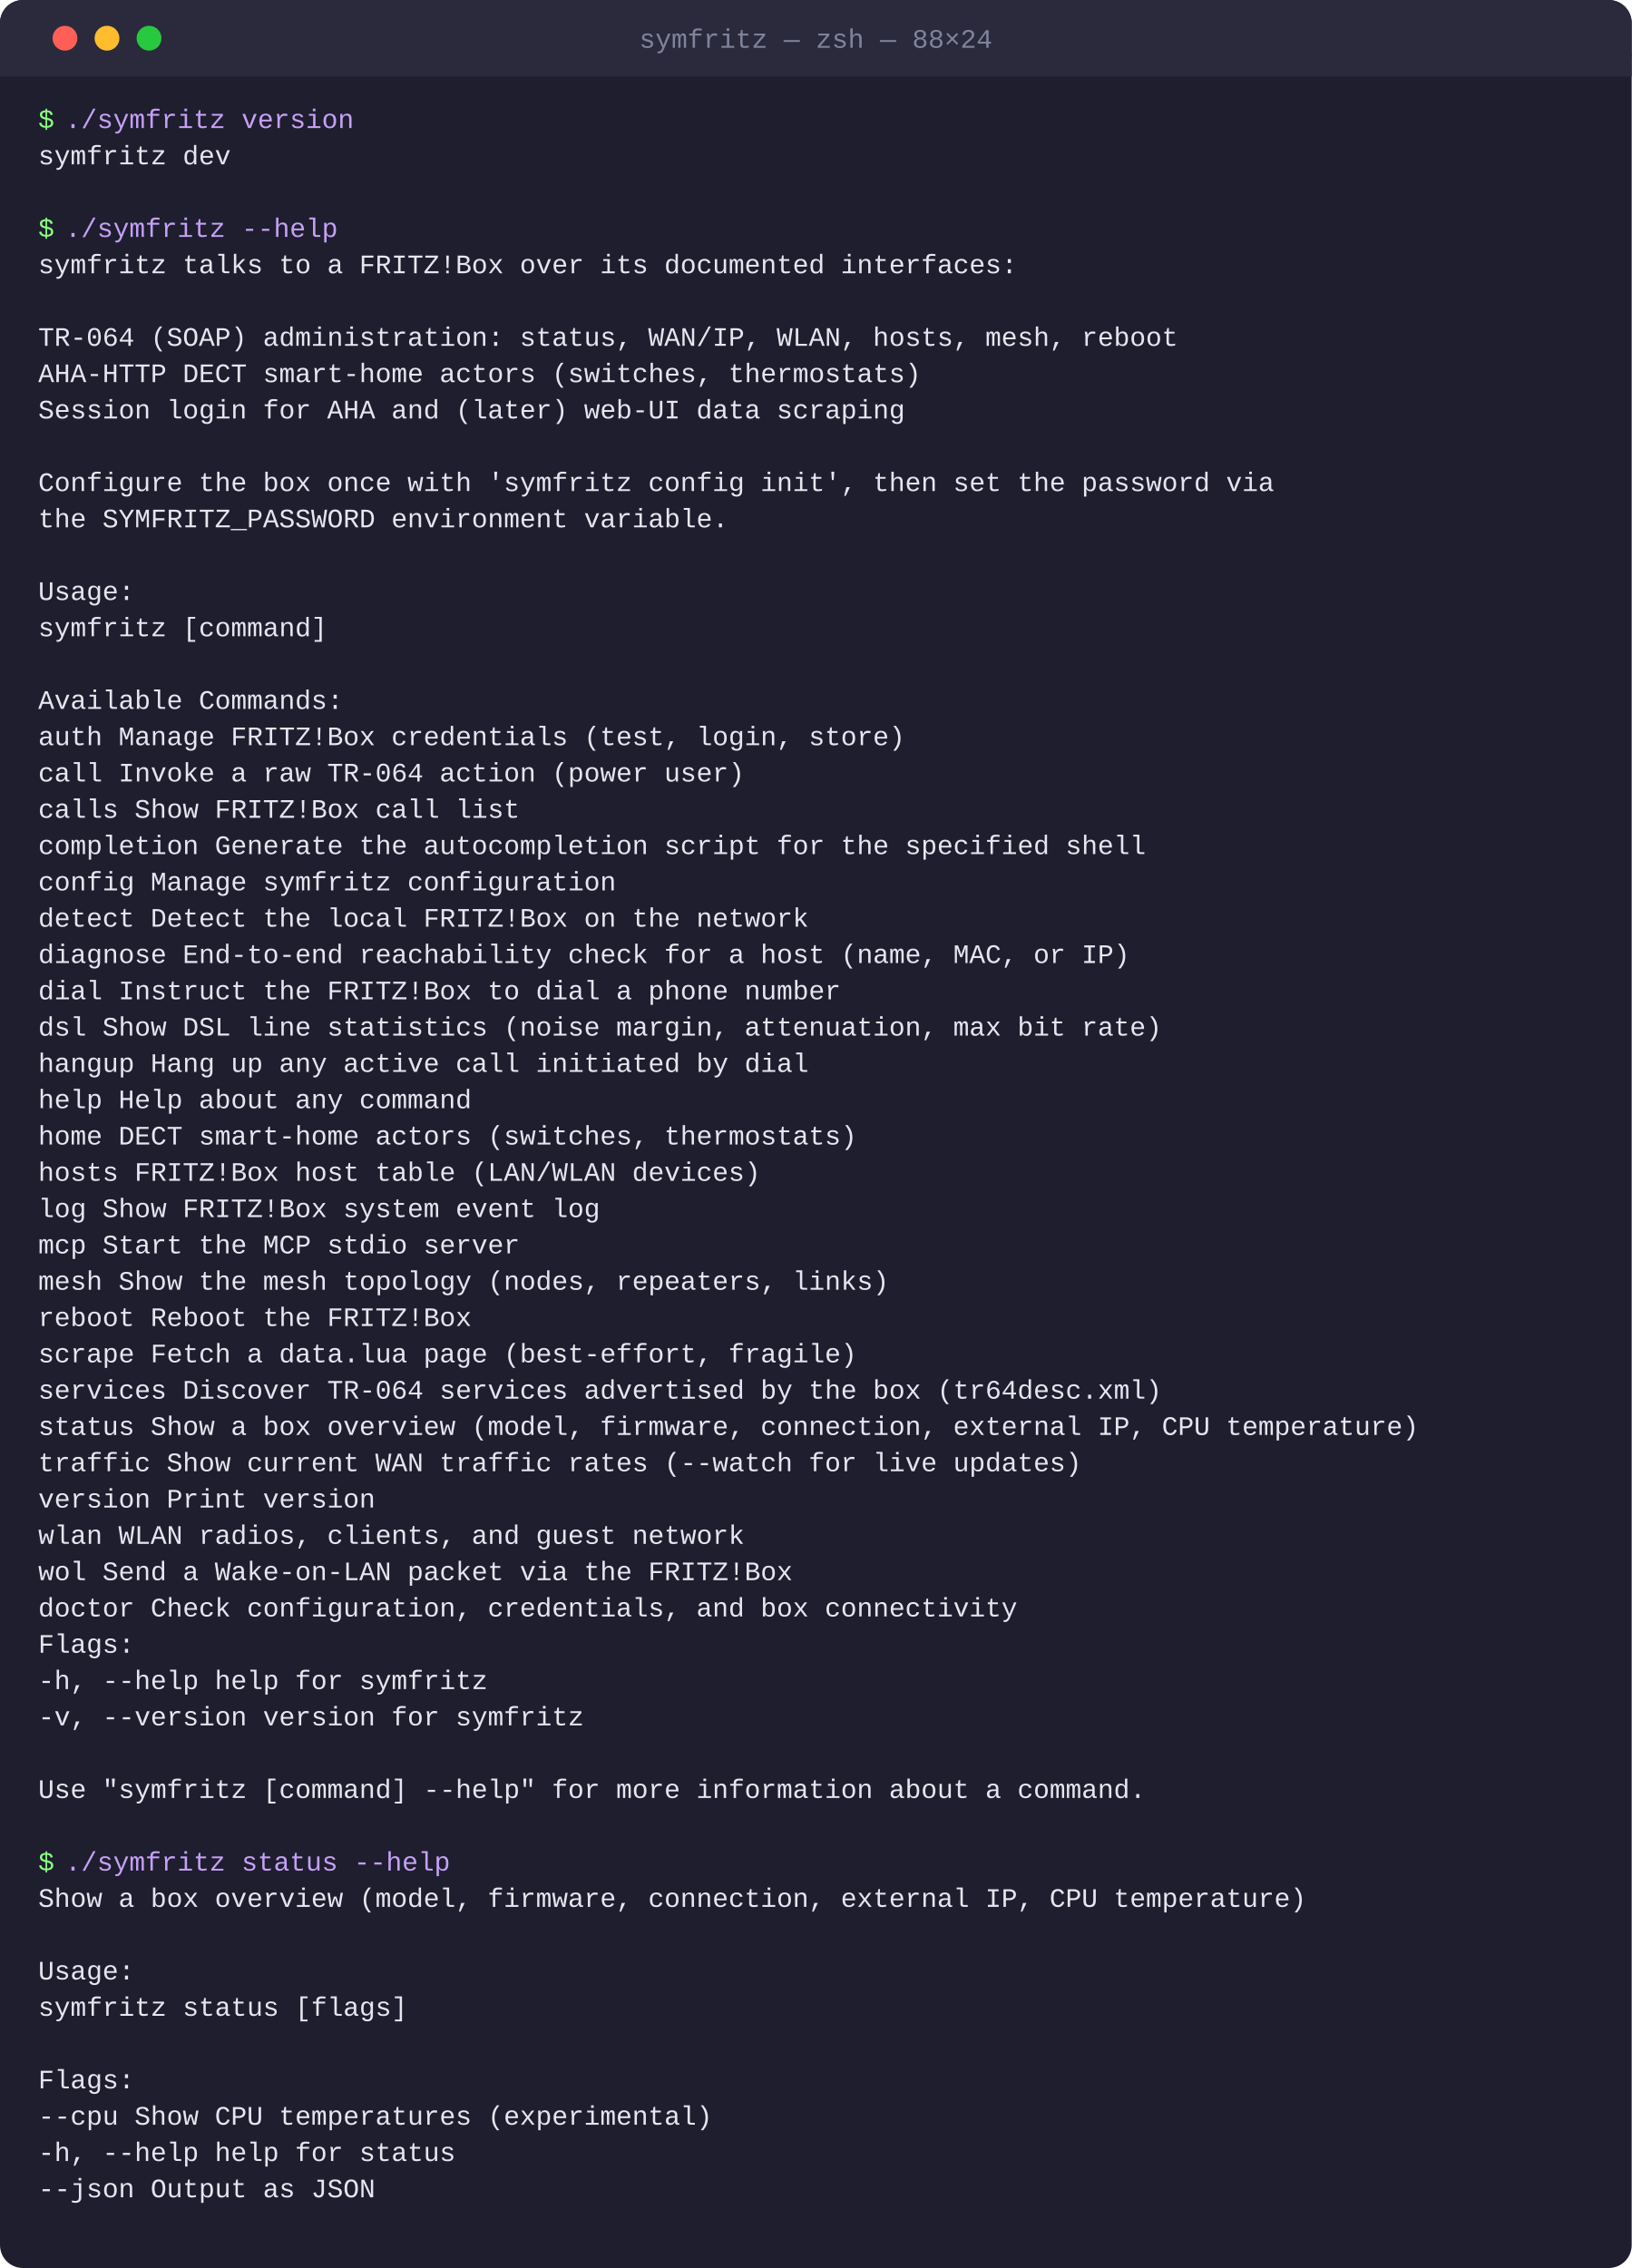
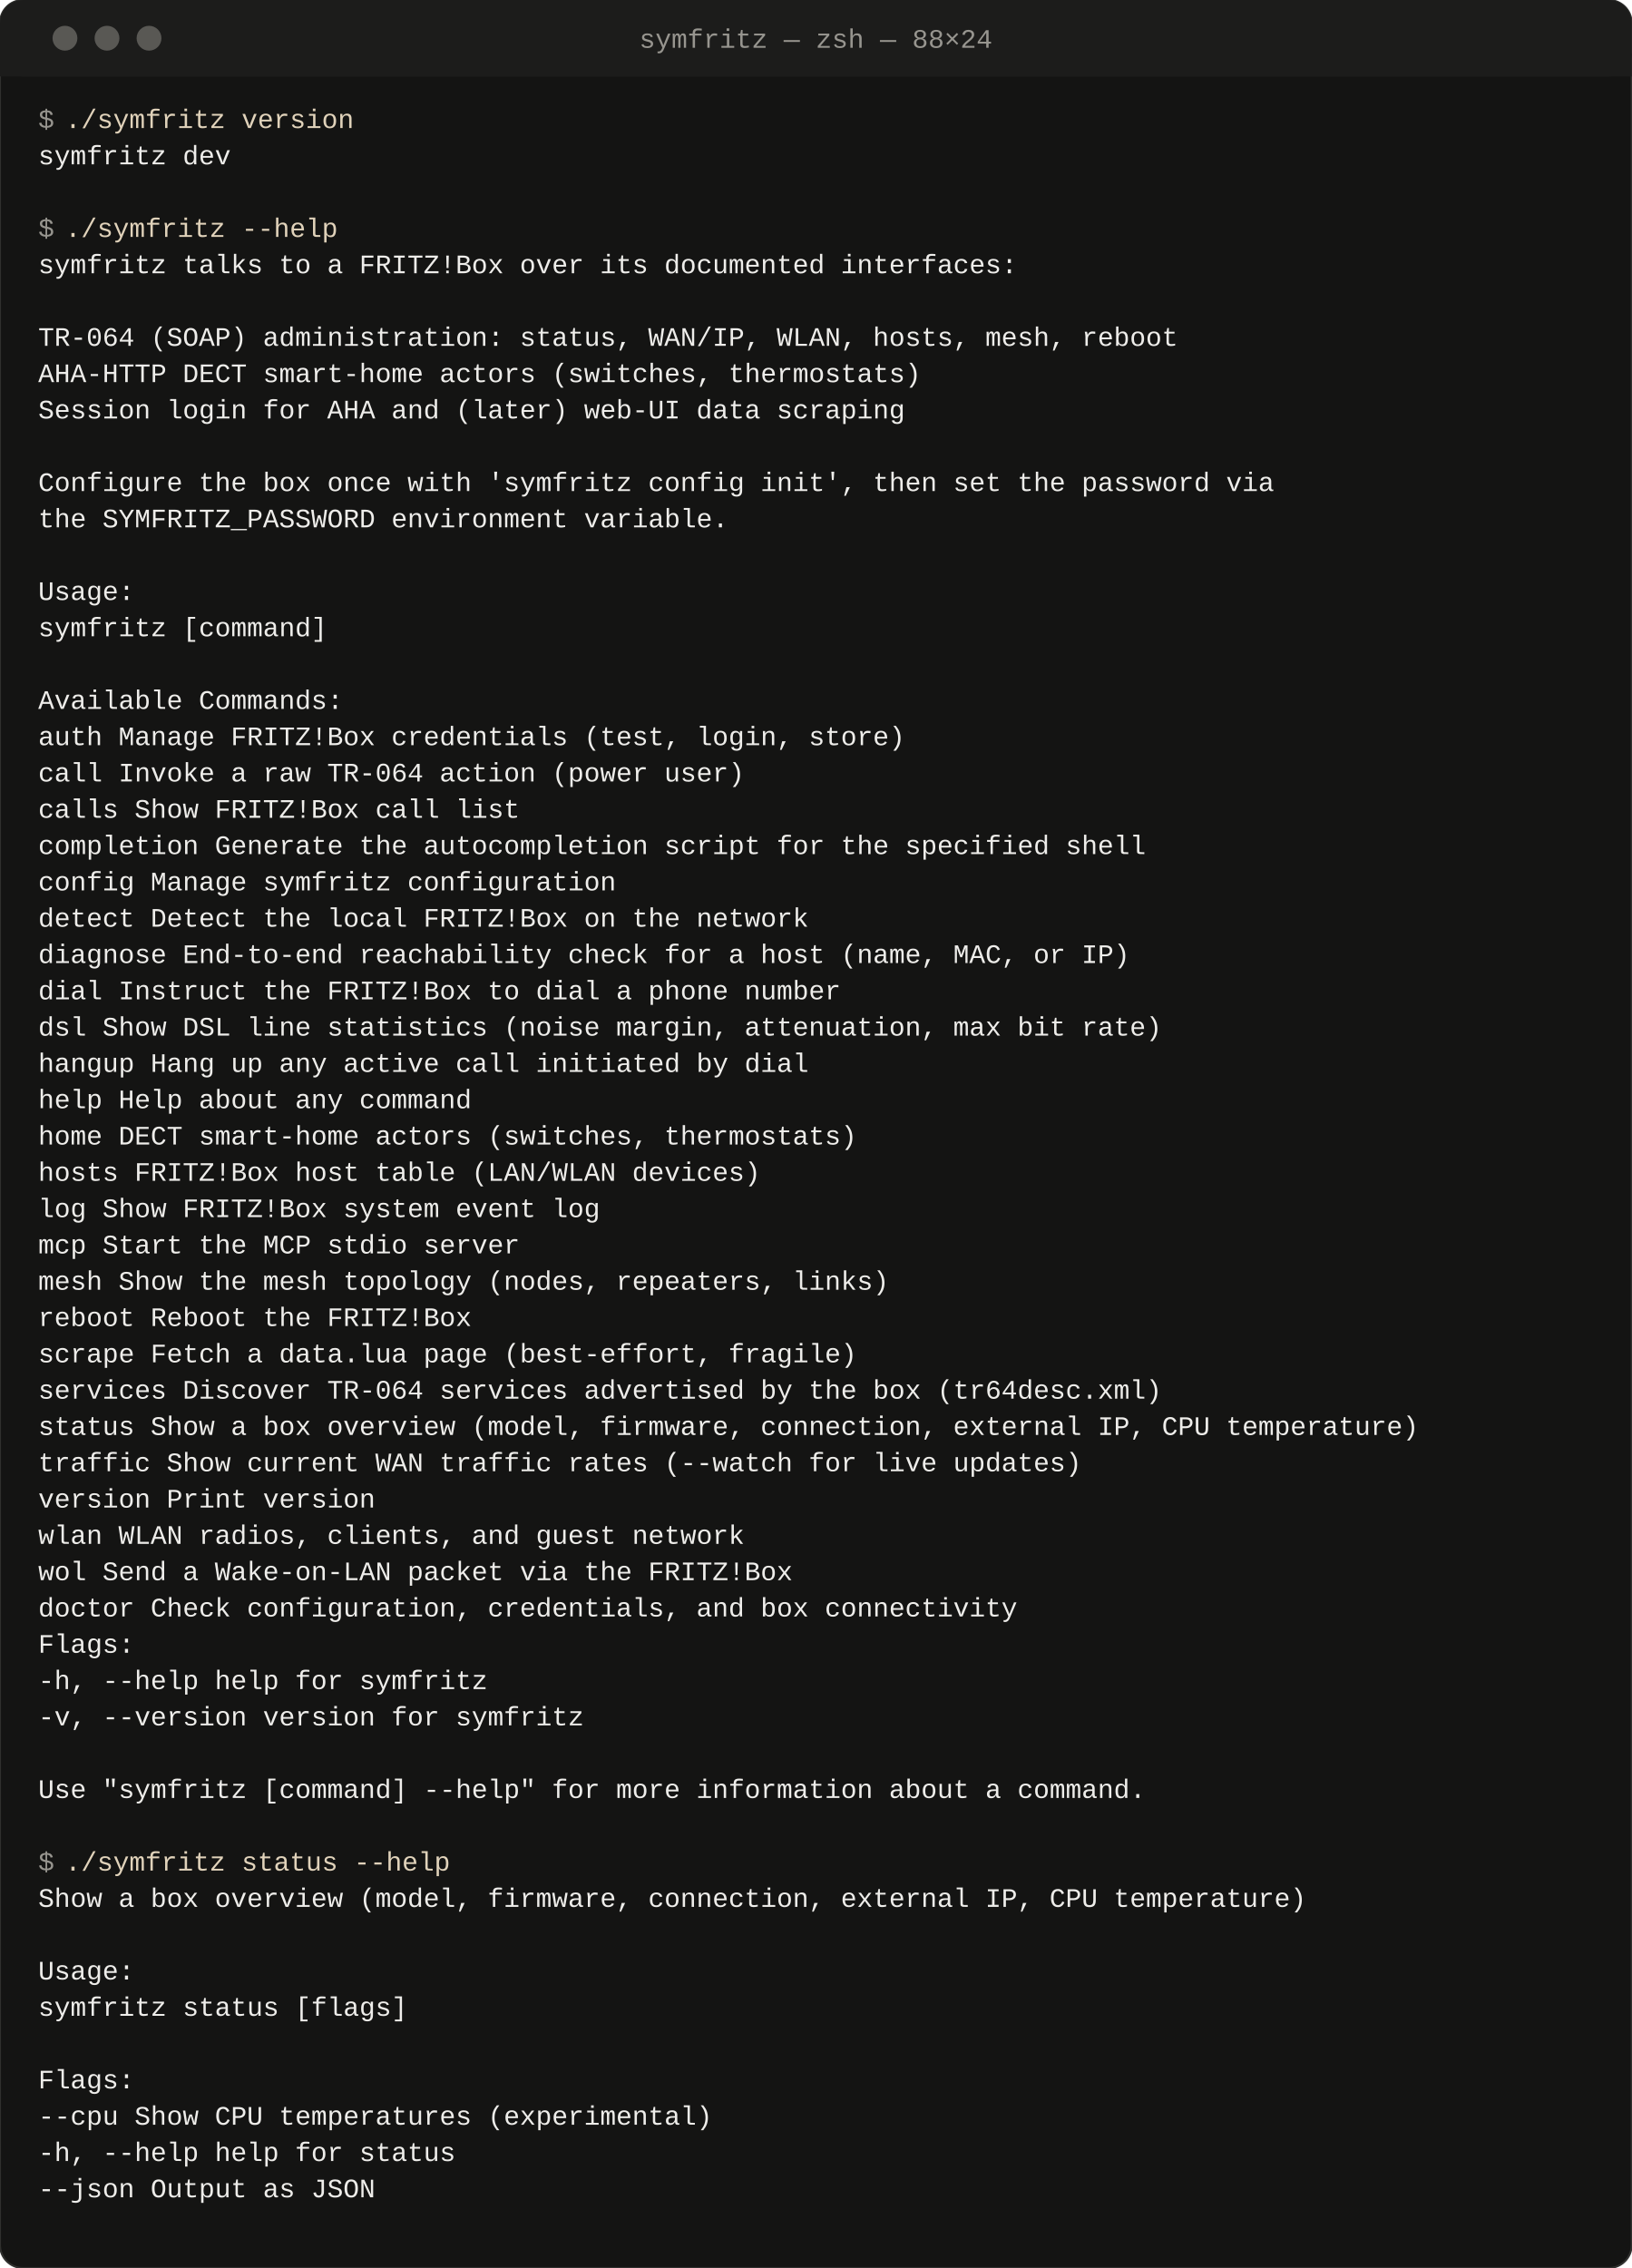
<svg xmlns="http://www.w3.org/2000/svg" width="854" height="1187" viewBox="0 0 854 1187" role="img" aria-label="symfritz terminal demo: output of symfritz version, symfritz --help, and symfritz status --help">
  <defs>
    <style>text{font-family:Menlo, Monaco, 'Courier New', monospace;font-size:14px;}</style>
  </defs>
-   <rect width="854" height="1187" rx="12" fill="#1e1e2e" />
-   <rect width="854" height="40" rx="12" fill="#2a2a3c" />
-   <rect y="28" width="854" height="12" fill="#2a2a3c" />
-   <circle cx="34" cy="20.0" r="6.5" fill="#ff5f56" />
-   <circle cx="56" cy="20.0" r="6.5" fill="#ffbd2e" />
-   <circle cx="78" cy="20.0" r="6.5" fill="#27c93f" />
-   <text x="427.0" y="25.0" text-anchor="middle" fill="#7f849c" font-size="13">symfritz — zsh — 88×24</text>
-   <text x="20" y="67" fill="#8aff80">$</text>
-   <text x="34" y="67" fill="#c6a0f6">./symfritz version</text>
-   <text x="20" y="86" fill="#e6e6f0">symfritz dev</text>
-   <text x="20" y="124" fill="#8aff80">$</text>
-   <text x="34" y="124" fill="#c6a0f6">./symfritz --help</text>
-   <text x="20" y="143" fill="#e6e6f0">symfritz talks to a FRITZ!Box over its documented interfaces:</text>
-   <text x="20" y="162" fill="#e6e6f0" />
-   <text x="20" y="181" fill="#e6e6f0">  TR-064  (SOAP)  administration: status, WAN/IP, WLAN, hosts, mesh, reboot</text>
-   <text x="20" y="200" fill="#e6e6f0">  AHA-HTTP        DECT smart-home actors (switches, thermostats)</text>
-   <text x="20" y="219" fill="#e6e6f0">  Session login   for AHA and (later) web-UI data scraping</text>
-   <text x="20" y="238" fill="#e6e6f0" />
-   <text x="20" y="257" fill="#e6e6f0">Configure the box once with 'symfritz config init', then set the password via</text>
-   <text x="20" y="276" fill="#e6e6f0">the SYMFRITZ_PASSWORD environment variable.</text>
-   <text x="20" y="295" fill="#e6e6f0" />
-   <text x="20" y="314" fill="#e6e6f0">Usage:</text>
-   <text x="20" y="333" fill="#e6e6f0">  symfritz [command]</text>
-   <text x="20" y="352" fill="#e6e6f0" />
-   <text x="20" y="371" fill="#e6e6f0">Available Commands:</text>
-   <text x="20" y="390" fill="#e6e6f0">  auth        Manage FRITZ!Box credentials (test, login, store)</text>
-   <text x="20" y="409" fill="#e6e6f0">  call        Invoke a raw TR-064 action (power user)</text>
-   <text x="20" y="428" fill="#e6e6f0">  calls       Show FRITZ!Box call list</text>
-   <text x="20" y="447" fill="#e6e6f0">  completion  Generate the autocompletion script for the specified shell</text>
-   <text x="20" y="466" fill="#e6e6f0">  config      Manage symfritz configuration</text>
-   <text x="20" y="485" fill="#e6e6f0">  detect      Detect the local FRITZ!Box on the network</text>
-   <text x="20" y="504" fill="#e6e6f0">  diagnose    End-to-end reachability check for a host (name, MAC, or IP)</text>
-   <text x="20" y="523" fill="#e6e6f0">  dial        Instruct the FRITZ!Box to dial a phone number</text>
-   <text x="20" y="542" fill="#e6e6f0">  dsl         Show DSL line statistics (noise margin, attenuation, max bit rate)</text>
-   <text x="20" y="561" fill="#e6e6f0">  hangup      Hang up any active call initiated by dial</text>
-   <text x="20" y="580" fill="#e6e6f0">  help        Help about any command</text>
-   <text x="20" y="599" fill="#e6e6f0">  home        DECT smart-home actors (switches, thermostats)</text>
-   <text x="20" y="618" fill="#e6e6f0">  hosts       FRITZ!Box host table (LAN/WLAN devices)</text>
-   <text x="20" y="637" fill="#e6e6f0">  log         Show FRITZ!Box system event log</text>
-   <text x="20" y="656" fill="#e6e6f0">  mcp         Start the MCP stdio server</text>
-   <text x="20" y="675" fill="#e6e6f0">  mesh        Show the mesh topology (nodes, repeaters, links)</text>
-   <text x="20" y="694" fill="#e6e6f0">  reboot      Reboot the FRITZ!Box</text>
-   <text x="20" y="713" fill="#e6e6f0">  scrape      Fetch a data.lua page (best-effort, fragile)</text>
-   <text x="20" y="732" fill="#e6e6f0">  services    Discover TR-064 services advertised by the box (tr64desc.xml)</text>
-   <text x="20" y="751" fill="#e6e6f0">  status      Show a box overview (model, firmware, connection, external IP, CPU temperature)</text>
-   <text x="20" y="770" fill="#e6e6f0">  traffic     Show current WAN traffic rates (--watch for live updates)</text>
-   <text x="20" y="789" fill="#e6e6f0">  version     Print version</text>
-   <text x="20" y="808" fill="#e6e6f0">  wlan        WLAN radios, clients, and guest network</text>
-   <text x="20" y="827" fill="#e6e6f0">  wol         Send a Wake-on-LAN packet via the FRITZ!Box</text>
-   <text x="20" y="846" fill="#e6e6f0">  doctor      Check configuration, credentials, and box connectivity</text>
-   <text x="20" y="865" fill="#e6e6f0">Flags:</text>
-   <text x="20" y="884" fill="#e6e6f0">  -h, --help      help for symfritz</text>
-   <text x="20" y="903" fill="#e6e6f0">  -v, --version   version for symfritz</text>
-   <text x="20" y="922" fill="#e6e6f0" />
-   <text x="20" y="941" fill="#e6e6f0">Use "symfritz [command] --help" for more information about a command.</text>
-   <text x="20" y="979" fill="#8aff80">$</text>
-   <text x="34" y="979" fill="#c6a0f6">./symfritz status --help</text>
-   <text x="20" y="998" fill="#e6e6f0">Show a box overview (model, firmware, connection, external IP, CPU temperature)</text>
-   <text x="20" y="1017" fill="#e6e6f0" />
-   <text x="20" y="1036" fill="#e6e6f0">Usage:</text>
-   <text x="20" y="1055" fill="#e6e6f0">  symfritz status [flags]</text>
-   <text x="20" y="1074" fill="#e6e6f0" />
-   <text x="20" y="1093" fill="#e6e6f0">Flags:</text>
-   <text x="20" y="1112" fill="#e6e6f0">      --cpu    Show CPU temperatures (experimental)</text>
-   <text x="20" y="1131" fill="#e6e6f0">  -h, --help   help for status</text>
-   <text x="20" y="1150" fill="#e6e6f0">      --json   Output as JSON</text>
+   <rect width="854" height="1187" rx="12" fill="#141413" stroke="#30302E" />
+   <rect width="854" height="40" rx="12" fill="#1C1C1B" />
+   <rect y="28" width="854" height="12" fill="#1C1C1B" />
+   <circle cx="34" cy="20.0" r="6.5" fill="#97958F" fill-opacity=".5" />
+   <circle cx="56" cy="20.0" r="6.5" fill="#97958F" fill-opacity=".5" />
+   <circle cx="78" cy="20.0" r="6.5" fill="#97958F" fill-opacity=".5" />
+   <text x="427.0" y="25.0" text-anchor="middle" fill="#97958F" font-size="13">symfritz — zsh — 88×24</text>
+   <text x="20" y="67" fill="#97958F">$</text>
+   <text x="34" y="67" fill="#E0D2BA">./symfritz version</text>
+   <text x="20" y="86" fill="#EEEDEA">symfritz dev</text>
+   <text x="20" y="124" fill="#97958F">$</text>
+   <text x="34" y="124" fill="#E0D2BA">./symfritz --help</text>
+   <text x="20" y="143" fill="#EEEDEA">symfritz talks to a FRITZ!Box over its documented interfaces:</text>
+   <text x="20" y="162" fill="#EEEDEA" />
+   <text x="20" y="181" fill="#EEEDEA">  TR-064  (SOAP)  administration: status, WAN/IP, WLAN, hosts, mesh, reboot</text>
+   <text x="20" y="200" fill="#EEEDEA">  AHA-HTTP        DECT smart-home actors (switches, thermostats)</text>
+   <text x="20" y="219" fill="#EEEDEA">  Session login   for AHA and (later) web-UI data scraping</text>
+   <text x="20" y="238" fill="#EEEDEA" />
+   <text x="20" y="257" fill="#EEEDEA">Configure the box once with 'symfritz config init', then set the password via</text>
+   <text x="20" y="276" fill="#EEEDEA">the SYMFRITZ_PASSWORD environment variable.</text>
+   <text x="20" y="295" fill="#EEEDEA" />
+   <text x="20" y="314" fill="#EEEDEA">Usage:</text>
+   <text x="20" y="333" fill="#EEEDEA">  symfritz [command]</text>
+   <text x="20" y="352" fill="#EEEDEA" />
+   <text x="20" y="371" fill="#EEEDEA">Available Commands:</text>
+   <text x="20" y="390" fill="#EEEDEA">  auth        Manage FRITZ!Box credentials (test, login, store)</text>
+   <text x="20" y="409" fill="#EEEDEA">  call        Invoke a raw TR-064 action (power user)</text>
+   <text x="20" y="428" fill="#EEEDEA">  calls       Show FRITZ!Box call list</text>
+   <text x="20" y="447" fill="#EEEDEA">  completion  Generate the autocompletion script for the specified shell</text>
+   <text x="20" y="466" fill="#EEEDEA">  config      Manage symfritz configuration</text>
+   <text x="20" y="485" fill="#EEEDEA">  detect      Detect the local FRITZ!Box on the network</text>
+   <text x="20" y="504" fill="#EEEDEA">  diagnose    End-to-end reachability check for a host (name, MAC, or IP)</text>
+   <text x="20" y="523" fill="#EEEDEA">  dial        Instruct the FRITZ!Box to dial a phone number</text>
+   <text x="20" y="542" fill="#EEEDEA">  dsl         Show DSL line statistics (noise margin, attenuation, max bit rate)</text>
+   <text x="20" y="561" fill="#EEEDEA">  hangup      Hang up any active call initiated by dial</text>
+   <text x="20" y="580" fill="#EEEDEA">  help        Help about any command</text>
+   <text x="20" y="599" fill="#EEEDEA">  home        DECT smart-home actors (switches, thermostats)</text>
+   <text x="20" y="618" fill="#EEEDEA">  hosts       FRITZ!Box host table (LAN/WLAN devices)</text>
+   <text x="20" y="637" fill="#EEEDEA">  log         Show FRITZ!Box system event log</text>
+   <text x="20" y="656" fill="#EEEDEA">  mcp         Start the MCP stdio server</text>
+   <text x="20" y="675" fill="#EEEDEA">  mesh        Show the mesh topology (nodes, repeaters, links)</text>
+   <text x="20" y="694" fill="#EEEDEA">  reboot      Reboot the FRITZ!Box</text>
+   <text x="20" y="713" fill="#EEEDEA">  scrape      Fetch a data.lua page (best-effort, fragile)</text>
+   <text x="20" y="732" fill="#EEEDEA">  services    Discover TR-064 services advertised by the box (tr64desc.xml)</text>
+   <text x="20" y="751" fill="#EEEDEA">  status      Show a box overview (model, firmware, connection, external IP, CPU temperature)</text>
+   <text x="20" y="770" fill="#EEEDEA">  traffic     Show current WAN traffic rates (--watch for live updates)</text>
+   <text x="20" y="789" fill="#EEEDEA">  version     Print version</text>
+   <text x="20" y="808" fill="#EEEDEA">  wlan        WLAN radios, clients, and guest network</text>
+   <text x="20" y="827" fill="#EEEDEA">  wol         Send a Wake-on-LAN packet via the FRITZ!Box</text>
+   <text x="20" y="846" fill="#EEEDEA">  doctor      Check configuration, credentials, and box connectivity</text>
+   <text x="20" y="865" fill="#EEEDEA">Flags:</text>
+   <text x="20" y="884" fill="#EEEDEA">  -h, --help      help for symfritz</text>
+   <text x="20" y="903" fill="#EEEDEA">  -v, --version   version for symfritz</text>
+   <text x="20" y="922" fill="#EEEDEA" />
+   <text x="20" y="941" fill="#EEEDEA">Use "symfritz [command] --help" for more information about a command.</text>
+   <text x="20" y="979" fill="#97958F">$</text>
+   <text x="34" y="979" fill="#E0D2BA">./symfritz status --help</text>
+   <text x="20" y="998" fill="#EEEDEA">Show a box overview (model, firmware, connection, external IP, CPU temperature)</text>
+   <text x="20" y="1017" fill="#EEEDEA" />
+   <text x="20" y="1036" fill="#EEEDEA">Usage:</text>
+   <text x="20" y="1055" fill="#EEEDEA">  symfritz status [flags]</text>
+   <text x="20" y="1074" fill="#EEEDEA" />
+   <text x="20" y="1093" fill="#EEEDEA">Flags:</text>
+   <text x="20" y="1112" fill="#EEEDEA">      --cpu    Show CPU temperatures (experimental)</text>
+   <text x="20" y="1131" fill="#EEEDEA">  -h, --help   help for status</text>
+   <text x="20" y="1150" fill="#EEEDEA">      --json   Output as JSON</text>
</svg>
